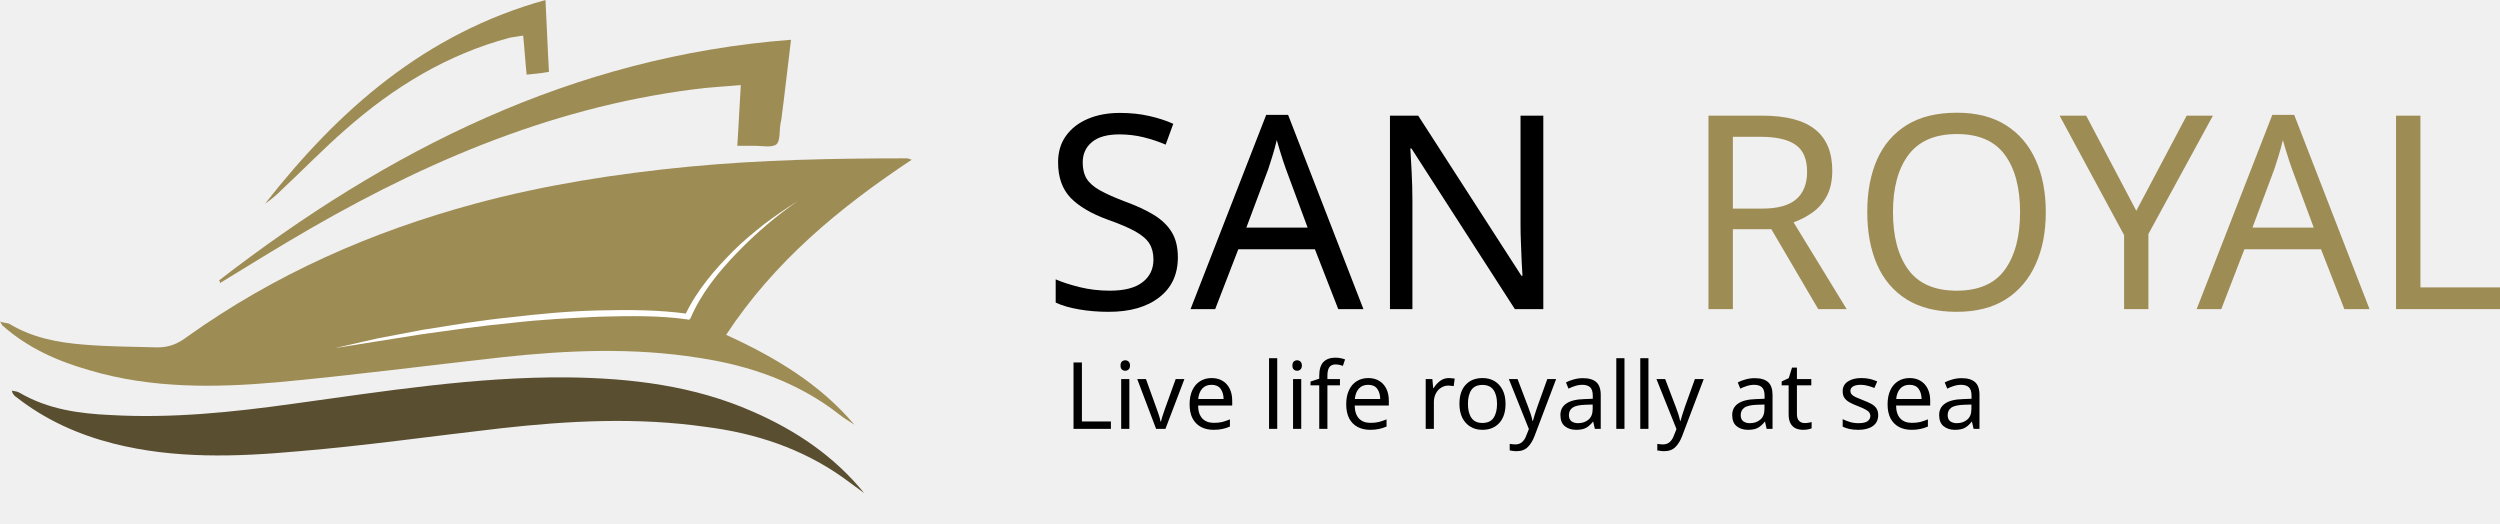
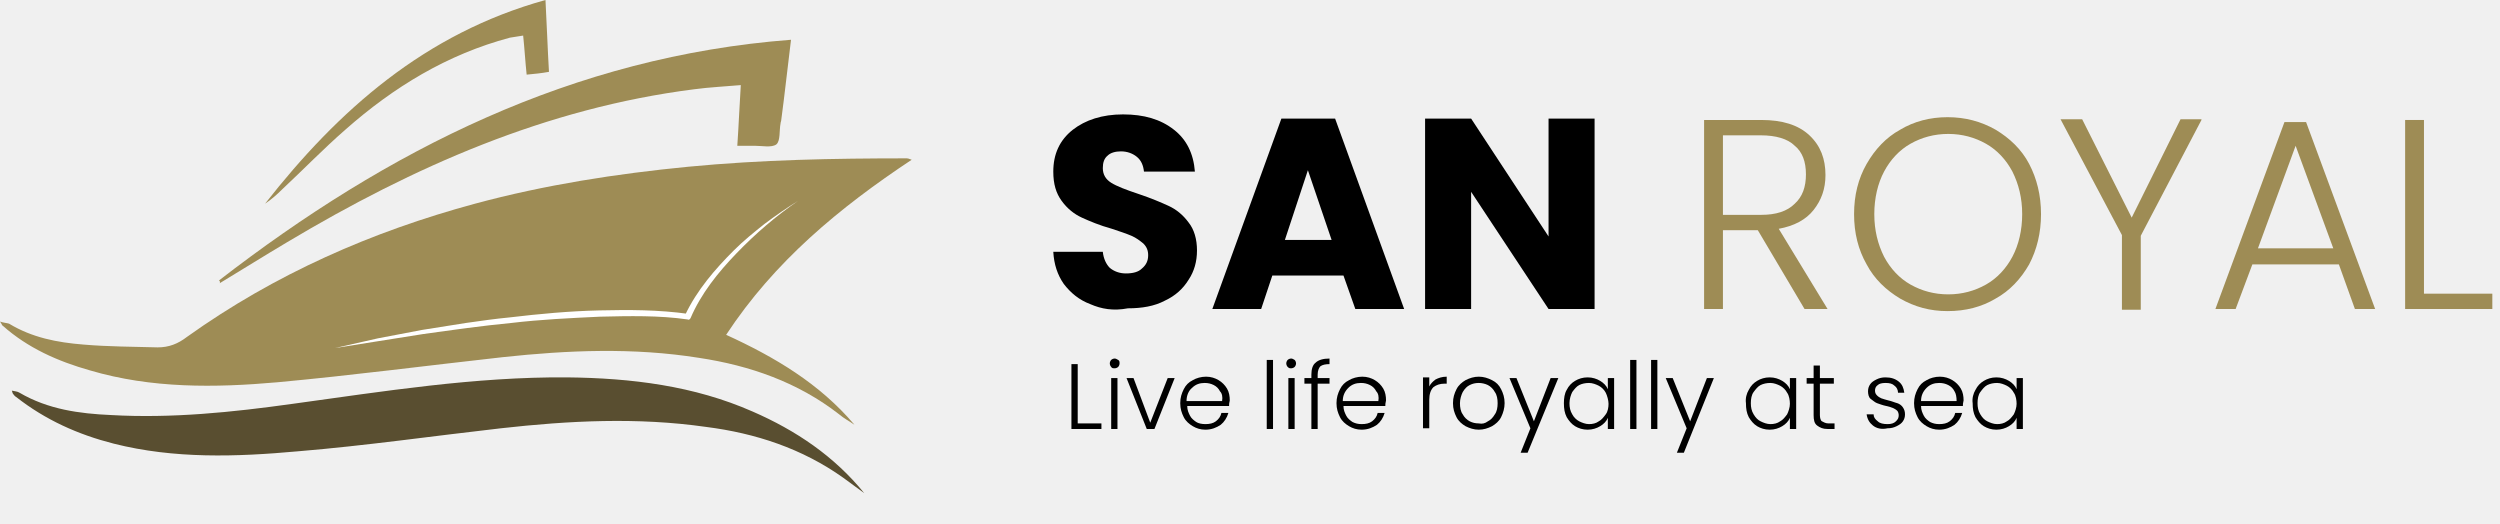
- <svg xmlns="http://www.w3.org/2000/svg" version="1.0" id="Layer_1" x="0px" y="0px" viewBox="0 0 358.4 75" style="enable-background:new 0 0 358.4 75;" xml:space="preserve">
+ <svg xmlns="http://www.w3.org/2000/svg" version="1.1" id="Layer_1" x="0px" y="0px" viewBox="0 0 358.4 75" style="enable-background:new 0 0 358.4 75;" xml:space="preserve">
  <style type="text/css">
- 	.st0{font-family:'Poppins-Bold';}
- 	.st1{font-size:38.838px;}
- 	.st2{font-family:'Poppins-Medium';}
- 	.st3{fill:#9E8C55;}
- 	.st4{font-family:'Poppins-Light';}
- 	.st5{font-size:13.335px;}
- 	.st6{fill:#594E30;}
- 	.st7{fill:#FFFFFF;}
+ 	.st0{enable-background:new    ;}
+ 	.st1{fill:#9E8C55;}
+ 	.st2{fill:#594E30;}
+ 	.st3{fill:#FFFFFF;}
</style>
-   <text transform="matrix(1 0 0 1 149.3583 44.313)">
-     <tspan x="0" y="0" class="st0 st1">SAN</tspan>
-     <tspan x="81.7" y="0" class="st2 st1"> </tspan>
-     <tspan x="91.8" y="0" class="st3 st4 st1">ROYAL</tspan>
-   </text>
-   <text transform="matrix(1 0 0 1 152.603 61.479)" class="st4 st5">Live life royally at sea</text>
+   <g class="st0">
+     <path d="M156.3,43.6c-1.6-0.6-2.8-1.6-3.8-2.9c-0.9-1.3-1.4-2.8-1.5-4.6h7.1c0.1,1,0.5,1.8,1,2.3c0.6,0.5,1.4,0.8,2.3,0.8   c1,0,1.8-0.2,2.3-0.7c0.6-0.5,0.9-1.1,0.9-1.9c0-0.7-0.2-1.2-0.7-1.7c-0.5-0.4-1-0.8-1.7-1.1c-0.7-0.3-1.6-0.6-2.8-1   c-1.8-0.5-3.2-1.1-4.3-1.6s-2.1-1.3-2.9-2.4c-0.8-1.1-1.2-2.4-1.2-4.2c0-2.5,0.9-4.5,2.8-6c1.8-1.4,4.2-2.2,7.2-2.2   c3,0,5.4,0.7,7.3,2.2c1.8,1.4,2.8,3.4,3,6H164c-0.1-0.9-0.4-1.6-1-2.1s-1.4-0.8-2.3-0.8c-0.8,0-1.5,0.2-1.9,0.6   c-0.5,0.4-0.7,1-0.7,1.8c0,0.9,0.4,1.6,1.2,2.1c0.8,0.5,2.1,1,3.9,1.6c1.8,0.6,3.2,1.2,4.3,1.7c1.1,0.5,2.1,1.3,2.9,2.4   c0.8,1,1.2,2.4,1.2,4c0,1.6-0.4,3-1.2,4.2c-0.8,1.3-1.9,2.3-3.4,3c-1.5,0.8-3.3,1.1-5.3,1.1C159.6,44.6,157.9,44.3,156.3,43.6z" />
+     <path d="M192.6,39.5h-10.2l-1.6,4.8h-7l9.9-27.3h7.7l9.9,27.3h-7L192.6,39.5z M190.9,34.4l-3.4-10l-3.3,10H190.9z" />
+     <path d="M228.7,44.3H222l-11.1-16.8v16.8h-6.6V17h6.6L222,33.9V17h6.6V44.3z" />
+   </g>
+   <g class="st0">
+     <path class="st1" d="M258.7,44.3L252,33h-5v11.3h-2.7V17.2h8.2c3,0,5.3,0.7,6.9,2.2c1.6,1.5,2.3,3.4,2.3,5.7c0,2-0.6,3.6-1.7,5   c-1.1,1.4-2.8,2.3-5,2.7l7,11.5H258.7z M247,30.8h5.5c2.1,0,3.7-0.5,4.8-1.6c1.1-1,1.6-2.4,1.6-4.2c0-1.8-0.5-3.2-1.6-4.1   c-1-1-2.7-1.5-4.9-1.5H247V30.8z" />
+     <path class="st1" d="M272.4,42.8c-2-1.2-3.7-2.8-4.8-4.9c-1.2-2.1-1.8-4.5-1.8-7.2s0.6-5.1,1.8-7.2c1.2-2.1,2.8-3.8,4.8-4.9   c2-1.2,4.3-1.8,6.8-1.8c2.5,0,4.8,0.6,6.9,1.8c2,1.2,3.7,2.8,4.8,4.9s1.7,4.5,1.7,7.2s-0.6,5.1-1.7,7.2c-1.2,2.1-2.8,3.8-4.8,4.9   c-2,1.2-4.3,1.8-6.9,1.8C276.7,44.6,274.5,44,272.4,42.8z M284.7,40.8c1.6-0.9,2.9-2.3,3.8-4c0.9-1.7,1.4-3.8,1.4-6.1   s-0.5-4.3-1.4-6.1c-0.9-1.7-2.2-3.1-3.8-4c-1.6-0.9-3.4-1.4-5.4-1.4s-3.8,0.5-5.4,1.4c-1.6,0.9-2.9,2.3-3.8,4   c-0.9,1.7-1.4,3.8-1.4,6.1s0.5,4.3,1.4,6.1c0.9,1.7,2.2,3.1,3.8,4c1.6,0.9,3.4,1.4,5.4,1.4S283.1,41.7,284.7,40.8z" />
+     <path class="st1" d="M315.6,17.2l-8.7,16.6v10.6h-2.7V33.7l-8.8-16.6h3.1l7.1,14.1l7-14.1H315.6z" />
+     <path class="st1" d="M335.3,37.9h-12.4l-2.4,6.4h-2.9l9.9-26.8h3.1l9.9,26.8h-2.9L335.3,37.9z M334.5,35.6l-5.4-14.7l-5.4,14.7   H334.5z" />
+     <path class="st1" d="M347.6,42.1h9.7v2.2h-12.5V17.2h2.7V42.1z" />
+   </g>
+   <g class="st0">
+     <path d="M154.6,60.7h3.3v0.8h-4.3v-9.3h0.9V60.7z" />
+     <path d="M159.3,52.6c-0.1-0.1-0.2-0.3-0.2-0.5c0-0.2,0.1-0.4,0.2-0.5c0.1-0.1,0.3-0.2,0.5-0.2c0.2,0,0.3,0.1,0.5,0.2   s0.2,0.3,0.2,0.5c0,0.2-0.1,0.4-0.2,0.5c-0.1,0.1-0.3,0.2-0.5,0.2C159.6,52.8,159.4,52.8,159.3,52.6z M160.2,54.2v7.3h-0.9v-7.3   H160.2z" />
+     <path d="M164.9,60.6l2.5-6.4h1l-2.9,7.3h-1.1l-2.9-7.3h1L164.9,60.6z" />
+     <path d="M176.2,58.2h-6c0,0.6,0.2,1,0.4,1.4c0.2,0.4,0.6,0.7,0.9,0.9s0.8,0.3,1.3,0.3c0.6,0,1.1-0.1,1.5-0.4   c0.4-0.3,0.7-0.7,0.8-1.2h1c-0.2,0.7-0.6,1.3-1.1,1.7c-0.6,0.4-1.3,0.7-2.2,0.7c-0.7,0-1.3-0.2-1.8-0.5c-0.5-0.3-1-0.7-1.3-1.3   s-0.5-1.2-0.5-2s0.2-1.4,0.5-2c0.3-0.6,0.7-1,1.3-1.3c0.5-0.3,1.2-0.5,1.9-0.5s1.3,0.2,1.8,0.5c0.5,0.3,0.9,0.7,1.2,1.2   c0.3,0.5,0.4,1.1,0.4,1.7C176.2,57.8,176.2,58,176.2,58.2z M174.9,56.1c-0.2-0.4-0.5-0.7-0.9-0.9c-0.4-0.2-0.8-0.3-1.3-0.3   c-0.7,0-1.3,0.2-1.8,0.7c-0.5,0.4-0.8,1.1-0.8,1.9h5.1C175.3,56.9,175.2,56.4,174.9,56.1z" />
+     <path d="M182.5,51.6v9.9h-0.9v-9.9H182.5z" />
+     <path d="M184.6,52.6c-0.1-0.1-0.2-0.3-0.2-0.5c0-0.2,0.1-0.4,0.2-0.5s0.3-0.2,0.5-0.2c0.2,0,0.3,0.1,0.5,0.2   c0.1,0.1,0.2,0.3,0.2,0.5c0,0.2-0.1,0.4-0.2,0.5c-0.1,0.1-0.3,0.2-0.5,0.2C184.9,52.8,184.8,52.8,184.6,52.6z M185.6,54.2v7.3h-0.9   v-7.3H185.6z" />
+     <path d="M190.6,55h-1.7v6.5h-0.9V55h-1v-0.8h1v-0.5c0-0.8,0.2-1.4,0.6-1.7c0.4-0.4,1.1-0.6,2-0.6v0.8c-0.6,0-1,0.1-1.3,0.3   c-0.2,0.2-0.4,0.6-0.4,1.2v0.5h1.7V55z" />
+     <path d="M198.6,58.2h-6c0,0.6,0.2,1,0.4,1.4c0.2,0.4,0.6,0.7,0.9,0.9c0.4,0.2,0.8,0.3,1.3,0.3c0.6,0,1.1-0.1,1.5-0.4   s0.7-0.7,0.8-1.2h1c-0.2,0.7-0.6,1.3-1.1,1.7c-0.6,0.4-1.3,0.7-2.2,0.7c-0.7,0-1.3-0.2-1.8-0.5s-1-0.7-1.3-1.3s-0.5-1.2-0.5-2   s0.2-1.4,0.5-2c0.3-0.6,0.7-1,1.3-1.3c0.5-0.3,1.2-0.5,1.9-0.5s1.3,0.2,1.8,0.5c0.5,0.3,0.9,0.7,1.2,1.2c0.3,0.5,0.4,1.1,0.4,1.7   C198.6,57.8,198.6,58,198.6,58.2z M197.3,56.1c-0.2-0.4-0.5-0.7-0.9-0.9c-0.4-0.2-0.8-0.3-1.3-0.3c-0.7,0-1.3,0.2-1.8,0.7   s-0.8,1.1-0.8,1.9h5.1C197.7,56.9,197.6,56.4,197.3,56.1z" />
+     <path d="M205.8,54.4c0.4-0.2,0.9-0.4,1.6-0.4v1h-0.3c-0.7,0-1.2,0.2-1.6,0.5c-0.4,0.4-0.6,1-0.6,1.8v4.1H204v-7.3h0.9v1.3   C205.1,55,205.4,54.7,205.8,54.4z" />
+     <path d="M210.1,61.1c-0.5-0.3-1-0.7-1.3-1.3s-0.5-1.2-0.5-2s0.2-1.4,0.5-2s0.8-1,1.3-1.3c0.6-0.3,1.2-0.5,1.9-0.5s1.3,0.2,1.9,0.5   s1,0.7,1.3,1.3s0.5,1.2,0.5,2c0,0.7-0.2,1.4-0.5,2c-0.3,0.6-0.8,1-1.3,1.3c-0.6,0.3-1.2,0.5-1.9,0.5S210.7,61.4,210.1,61.1z    M213.3,60.4c0.4-0.2,0.7-0.5,1-1c0.3-0.4,0.4-1,0.4-1.6c0-0.6-0.1-1.2-0.4-1.6c-0.2-0.4-0.6-0.8-1-1c-0.4-0.2-0.9-0.3-1.3-0.3   c-0.5,0-0.9,0.1-1.3,0.3c-0.4,0.2-0.7,0.5-1,1c-0.2,0.4-0.4,1-0.4,1.6c0,0.6,0.1,1.2,0.4,1.6c0.2,0.4,0.6,0.8,1,1s0.8,0.3,1.3,0.3   C212.5,60.8,212.9,60.7,213.3,60.4z" />
+     <path d="M223.4,54.2L219,64.9h-1l1.4-3.5l-3-7.2h1l2.5,6.2l2.4-6.2H223.4z" />
+     <path d="M224.6,55.9c0.3-0.6,0.7-1,1.2-1.3c0.5-0.3,1.1-0.5,1.8-0.5c0.7,0,1.3,0.2,1.8,0.5c0.5,0.3,0.9,0.7,1.1,1.2v-1.6h0.9v7.3   h-0.9v-1.6c-0.2,0.5-0.6,0.9-1.1,1.2s-1.1,0.5-1.8,0.5c-0.7,0-1.3-0.2-1.8-0.5c-0.5-0.3-0.9-0.8-1.2-1.3c-0.3-0.6-0.4-1.2-0.4-2   C224.2,57.1,224.3,56.4,224.6,55.9z M230.2,56.3c-0.2-0.4-0.6-0.8-1-1c-0.4-0.2-0.9-0.4-1.4-0.4c-0.5,0-1,0.1-1.4,0.3   c-0.4,0.2-0.7,0.6-1,1c-0.2,0.4-0.4,1-0.4,1.6c0,0.6,0.1,1.1,0.4,1.6c0.2,0.4,0.6,0.8,1,1c0.4,0.2,0.9,0.4,1.4,0.4   c0.5,0,1-0.1,1.4-0.4c0.4-0.2,0.7-0.6,1-1s0.4-1,0.4-1.5S230.4,56.7,230.2,56.3z" />
+     <path d="M234.6,51.6v9.9h-0.9v-9.9H234.6z" />
+     <path d="M237.6,51.6v9.9h-0.9v-9.9H237.6z" />
+     <path d="M245.7,54.2l-4.3,10.7h-1l1.4-3.5l-3-7.2h1l2.5,6.2l2.4-6.2H245.7z" />
+     <path d="M250.7,55.9c0.3-0.6,0.7-1,1.2-1.3s1.1-0.5,1.8-0.5c0.7,0,1.3,0.2,1.8,0.5c0.5,0.3,0.9,0.7,1.1,1.2v-1.6h0.9v7.3h-0.9v-1.6   c-0.2,0.5-0.6,0.9-1.1,1.2c-0.5,0.3-1.1,0.5-1.8,0.5c-0.7,0-1.3-0.2-1.8-0.5c-0.5-0.3-0.9-0.8-1.2-1.3c-0.3-0.6-0.4-1.2-0.4-2   C250.2,57.1,250.4,56.4,250.7,55.9z M256.2,56.3c-0.2-0.4-0.6-0.8-1-1c-0.4-0.2-0.9-0.4-1.4-0.4c-0.5,0-1,0.1-1.4,0.3s-0.7,0.6-1,1   s-0.4,1-0.4,1.6c0,0.6,0.1,1.1,0.4,1.6s0.6,0.8,1,1c0.4,0.2,0.9,0.4,1.4,0.4c0.5,0,1-0.1,1.4-0.4c0.4-0.2,0.7-0.6,1-1   c0.2-0.4,0.4-1,0.4-1.5S256.5,56.7,256.2,56.3z" />
+     <path d="M260.9,55v4.5c0,0.4,0.1,0.8,0.3,0.9s0.5,0.3,0.9,0.3h0.9v0.8h-1c-0.7,0-1.1-0.2-1.5-0.5s-0.5-0.8-0.5-1.5V55h-1v-0.8h1   v-1.8h0.9v1.8h2V55H260.9z" />
+     <path d="M268.5,61c-0.5-0.4-0.8-0.9-0.9-1.6h1c0,0.4,0.2,0.7,0.6,1c0.3,0.3,0.8,0.4,1.4,0.4c0.5,0,0.9-0.1,1.2-0.4s0.4-0.5,0.4-0.9   c0-0.2-0.1-0.5-0.2-0.6c-0.2-0.2-0.4-0.3-0.6-0.4c-0.2-0.1-0.6-0.2-1-0.3c-0.5-0.1-1-0.3-1.3-0.4c-0.3-0.1-0.6-0.4-0.9-0.6   s-0.4-0.7-0.4-1.1c0-0.4,0.1-0.7,0.3-1c0.2-0.3,0.5-0.5,0.9-0.7c0.4-0.2,0.8-0.3,1.3-0.3c0.8,0,1.4,0.2,1.9,0.6   c0.5,0.4,0.7,0.9,0.8,1.6h-0.9c0-0.4-0.2-0.8-0.5-1c-0.3-0.3-0.7-0.4-1.3-0.4c-0.5,0-0.9,0.1-1.1,0.3c-0.3,0.2-0.4,0.5-0.4,0.8   c0,0.3,0.1,0.5,0.3,0.7c0.2,0.2,0.4,0.3,0.6,0.4c0.3,0.1,0.6,0.2,1,0.3c0.5,0.1,0.9,0.3,1.3,0.4c0.3,0.1,0.6,0.3,0.8,0.6   c0.2,0.3,0.3,0.6,0.3,1c0,0.4-0.1,0.7-0.3,1c-0.2,0.3-0.5,0.5-0.9,0.7c-0.4,0.2-0.8,0.3-1.3,0.3C269.7,61.6,269,61.4,268.5,61z" />
+     <path d="M281.4,58.2h-6c0,0.6,0.2,1,0.4,1.4c0.2,0.4,0.6,0.7,0.9,0.9c0.4,0.2,0.8,0.3,1.3,0.3c0.6,0,1.1-0.1,1.5-0.4   s0.7-0.7,0.8-1.2h1c-0.2,0.7-0.6,1.3-1.1,1.7c-0.6,0.4-1.3,0.7-2.2,0.7c-0.7,0-1.3-0.2-1.8-0.5s-1-0.7-1.3-1.3s-0.5-1.2-0.5-2   s0.2-1.4,0.5-2c0.3-0.6,0.7-1,1.3-1.3c0.5-0.3,1.2-0.5,1.9-0.5s1.3,0.2,1.8,0.5c0.5,0.3,0.9,0.7,1.2,1.2c0.3,0.5,0.4,1.1,0.4,1.7   C281.4,57.8,281.4,58,281.4,58.2z M280.2,56.1c-0.2-0.4-0.5-0.7-0.9-0.9c-0.4-0.2-0.8-0.3-1.3-0.3c-0.7,0-1.3,0.2-1.8,0.7   s-0.8,1.1-0.8,1.9h5.1C280.5,56.9,280.4,56.4,280.2,56.1z" />
+     <path d="M283.2,55.9c0.3-0.6,0.7-1,1.2-1.3s1.1-0.5,1.8-0.5c0.7,0,1.3,0.2,1.8,0.5c0.5,0.3,0.9,0.7,1.1,1.2v-1.6h0.9v7.3h-0.9v-1.6   c-0.2,0.5-0.6,0.9-1.1,1.2c-0.5,0.3-1.1,0.5-1.8,0.5c-0.7,0-1.3-0.2-1.8-0.5c-0.5-0.3-0.9-0.8-1.2-1.3c-0.3-0.6-0.4-1.2-0.4-2   C282.7,57.1,282.9,56.4,283.2,55.9z M288.7,56.3c-0.2-0.4-0.6-0.8-1-1c-0.4-0.2-0.9-0.4-1.4-0.4c-0.5,0-1,0.1-1.4,0.3s-0.7,0.6-1,1   s-0.4,1-0.4,1.6c0,0.6,0.1,1.1,0.4,1.6s0.6,0.8,1,1c0.4,0.2,0.9,0.4,1.4,0.4c0.5,0,1-0.1,1.4-0.4c0.4-0.2,0.7-0.6,1-1   c0.2-0.4,0.4-1,0.4-1.5S289,56.7,288.7,56.3z" />
+   </g>
  <g>
-     <path class="st3" d="M0,46.1c0.6,0.2,1,0.2,1.3,0.3c3.3,2,6.9,2.7,10.7,3c3.5,0.3,7.1,0.3,10.6,0.4c1.6,0,2.9-0.5,4.2-1.5   c12.6-9,26.5-15.1,41.3-19.1c10-2.7,20.3-4.3,30.6-5.3c10.4-1,20.8-1.2,31.3-1.2c0.1,0,0.2,0,0.7,0.2C120.3,29.8,111,37.5,104.1,48   c7,3.2,13.4,7,18.4,12.9c-0.7-0.5-1.5-0.9-2.2-1.5c-5.9-4.6-12.8-7-20.1-8.1c-9.4-1.5-18.8-1.1-28.1-0.1   c-10.8,1.2-21.5,2.6-32.3,3.6c-9,0.8-18.1,0.9-26.9-1.7C8.3,51.8,4,49.9,0.4,46.7C0.3,46.7,0.3,46.5,0,46.1z" />
-     <path class="st6" d="M123.9,70.7c-1-0.7-2-1.5-3-2.2c-5.9-4.2-12.6-6.4-19.7-7.3c-9.8-1.4-19.6-0.9-29.4,0.2   c-9.7,1.1-19.4,2.5-29.1,3.3c-8.8,0.8-17.7,1.1-26.4-1.1c-5.1-1.3-9.8-3.4-14-6.7c-0.2-0.1-0.3-0.3-0.4-0.4   c-0.1-0.1-0.1-0.2-0.2-0.5c0.4,0.1,0.8,0.1,1.1,0.3c4.1,2.4,8.6,3,13.1,3.2c8.7,0.5,17.4-0.4,26-1.6C55,56.1,68.1,54,81.3,54.1   c9.2,0.1,18.2,1.2,26.6,4.9C114.1,61.7,119.6,65.4,123.9,70.7z" />
-     <path class="st3" d="M31.4,40.2c24.2-18.7,50.7-32.1,82-34.5c-0.5,4-0.9,7.8-1.4,11.5c0,0.2-0.1,0.3-0.1,0.5c-0.2,1,0,2.5-0.6,3   c-0.7,0.5-2,0.2-3.1,0.2c-0.8,0-1.5,0-2.5,0c0.2-2.9,0.3-5.6,0.5-8.7c-2.2,0.2-4.5,0.3-6.7,0.6c-21.2,2.7-40.2,11.1-58.3,21.9   c-3.2,1.9-6.4,3.9-9.7,5.9C31.6,40.4,31.5,40.3,31.4,40.2z" />
-     <path class="st3" d="M78.2,0c0.2,3.7,0.3,6.9,0.5,10.3c-1.1,0.2-2.1,0.3-3.2,0.4C75.3,8.8,75.2,7,75,5.1c-0.7,0.1-1.3,0.2-1.9,0.3   c-9,2.4-16.7,7.1-23.6,13.2c-3.1,2.7-6,5.7-9,8.5c-0.8,0.8-1.6,1.5-2.5,2.1C48.5,15.8,60.9,4.8,78.2,0z" />
-     <path class="st7" d="M114.4,28.8c-3.2,2.2-6.1,4.7-8.8,7.5c-2.7,2.8-5.1,5.8-6.6,9.3c-0.1,0.2-0.3,0.3-0.4,0.2l0,0   c-4.1-0.6-8.4-0.5-12.6-0.4c-4.2,0.2-8.5,0.4-12.7,0.9c-4.2,0.4-8.4,1-12.7,1.6l-6.3,1l-6.3,1l6.2-1.4c2.1-0.4,4.2-0.8,6.3-1.2   l6.3-1c2.1-0.3,4.2-0.6,6.3-0.8c4.2-0.5,8.5-0.9,12.8-1c4.3-0.1,8.5-0.1,12.8,0.5l-0.5,0.2c1.7-3.6,4.3-6.6,7-9.3   c1.4-1.4,2.9-2.6,4.4-3.8C111.2,30.9,112.8,29.8,114.4,28.8z" />
+     <path class="st1" d="M0,46.1c0.6,0.2,1,0.2,1.3,0.3c3.3,2,6.9,2.7,10.7,3c3.5,0.3,7.1,0.3,10.6,0.4c1.6,0,2.9-0.5,4.2-1.5   c12.6-9,26.5-15.1,41.3-19.1c10-2.7,20.3-4.3,30.6-5.3c10.4-1,20.8-1.2,31.3-1.2c0.1,0,0.2,0,0.7,0.2C120.3,29.8,111,37.5,104.1,48   c7,3.2,13.4,7,18.4,12.9c-0.7-0.5-1.5-0.9-2.2-1.5c-5.9-4.6-12.8-7-20.1-8.1c-9.4-1.5-18.8-1.1-28.1-0.1   c-10.8,1.2-21.5,2.6-32.3,3.6c-9,0.8-18.1,0.9-26.9-1.7C8.3,51.8,4,49.9,0.4,46.7C0.3,46.7,0.3,46.5,0,46.1z" />
+     <path class="st2" d="M123.9,70.7c-1-0.7-2-1.5-3-2.2c-5.9-4.2-12.6-6.4-19.7-7.3c-9.8-1.4-19.6-0.9-29.4,0.2   c-9.7,1.1-19.4,2.5-29.1,3.3c-8.8,0.8-17.7,1.1-26.4-1.1c-5.1-1.3-9.8-3.4-14-6.7c-0.2-0.1-0.3-0.3-0.4-0.4   c-0.1-0.1-0.1-0.2-0.2-0.5c0.4,0.1,0.8,0.1,1.1,0.3c4.1,2.4,8.6,3,13.1,3.2c8.7,0.5,17.4-0.4,26-1.6C55,56.1,68.1,54,81.3,54.1   c9.2,0.1,18.2,1.2,26.6,4.9C114.1,61.7,119.6,65.4,123.9,70.7z" />
+     <path class="st1" d="M31.4,40.2c24.2-18.7,50.7-32.1,82-34.5c-0.5,4-0.9,7.8-1.4,11.5c0,0.2-0.1,0.3-0.1,0.5c-0.2,1,0,2.5-0.6,3   c-0.7,0.5-2,0.2-3.1,0.2c-0.8,0-1.5,0-2.5,0c0.2-2.9,0.3-5.6,0.5-8.7c-2.2,0.2-4.5,0.3-6.7,0.6c-21.2,2.7-40.2,11.1-58.3,21.9   c-3.2,1.9-6.4,3.9-9.7,5.9C31.6,40.4,31.5,40.3,31.4,40.2z" />
+     <path class="st1" d="M78.2,0c0.2,3.7,0.3,6.9,0.5,10.3c-1.1,0.2-2.1,0.3-3.2,0.4C75.3,8.8,75.2,7,75,5.1c-0.7,0.1-1.3,0.2-1.9,0.3   c-9,2.4-16.7,7.1-23.6,13.2c-3.1,2.7-6,5.7-9,8.5c-0.8,0.8-1.6,1.5-2.5,2.1C48.5,15.8,60.9,4.8,78.2,0z" />
+     <path class="st3" d="M114.4,28.8c-3.2,2.2-6.1,4.7-8.8,7.5c-2.7,2.8-5.1,5.8-6.6,9.3c-0.1,0.2-0.3,0.3-0.4,0.2l0,0   c-4.1-0.6-8.4-0.5-12.6-0.4c-4.2,0.2-8.5,0.4-12.7,0.9c-4.2,0.4-8.4,1-12.7,1.6l-6.3,1l-6.3,1l6.2-1.4c2.1-0.4,4.2-0.8,6.3-1.2   l6.3-1c2.1-0.3,4.2-0.6,6.3-0.8c4.2-0.5,8.5-0.9,12.8-1s8.5-0.1,12.8,0.5l-0.5,0.2c1.7-3.6,4.3-6.6,7-9.3c1.4-1.4,2.9-2.6,4.4-3.8   C111.2,30.9,112.8,29.8,114.4,28.8z" />
  </g>
</svg>
